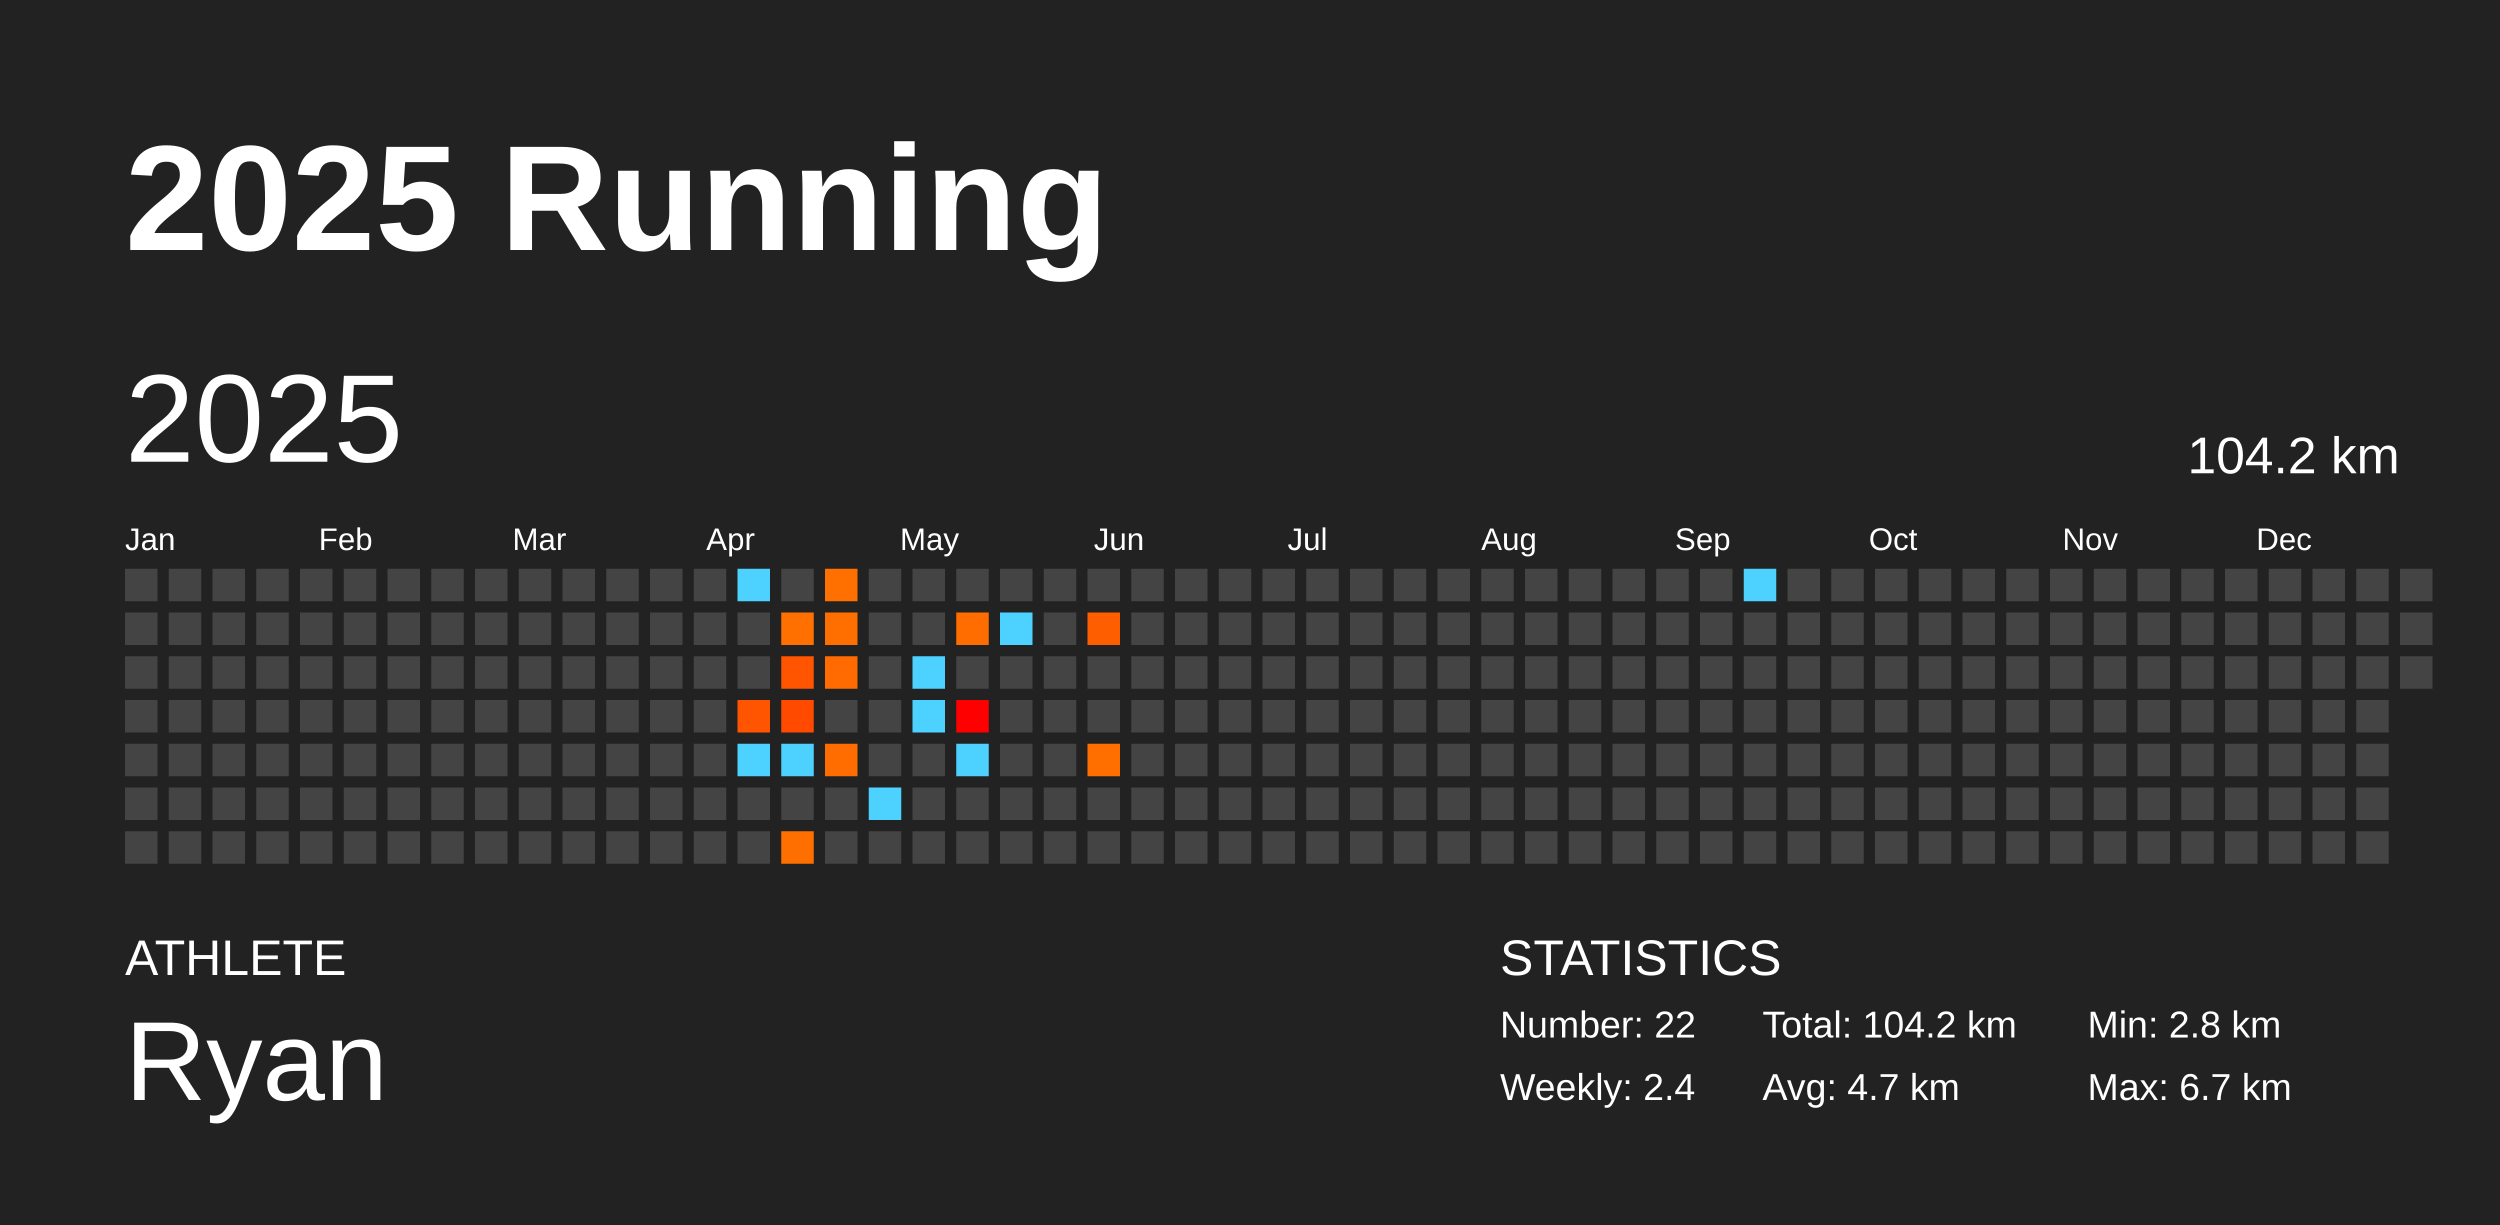
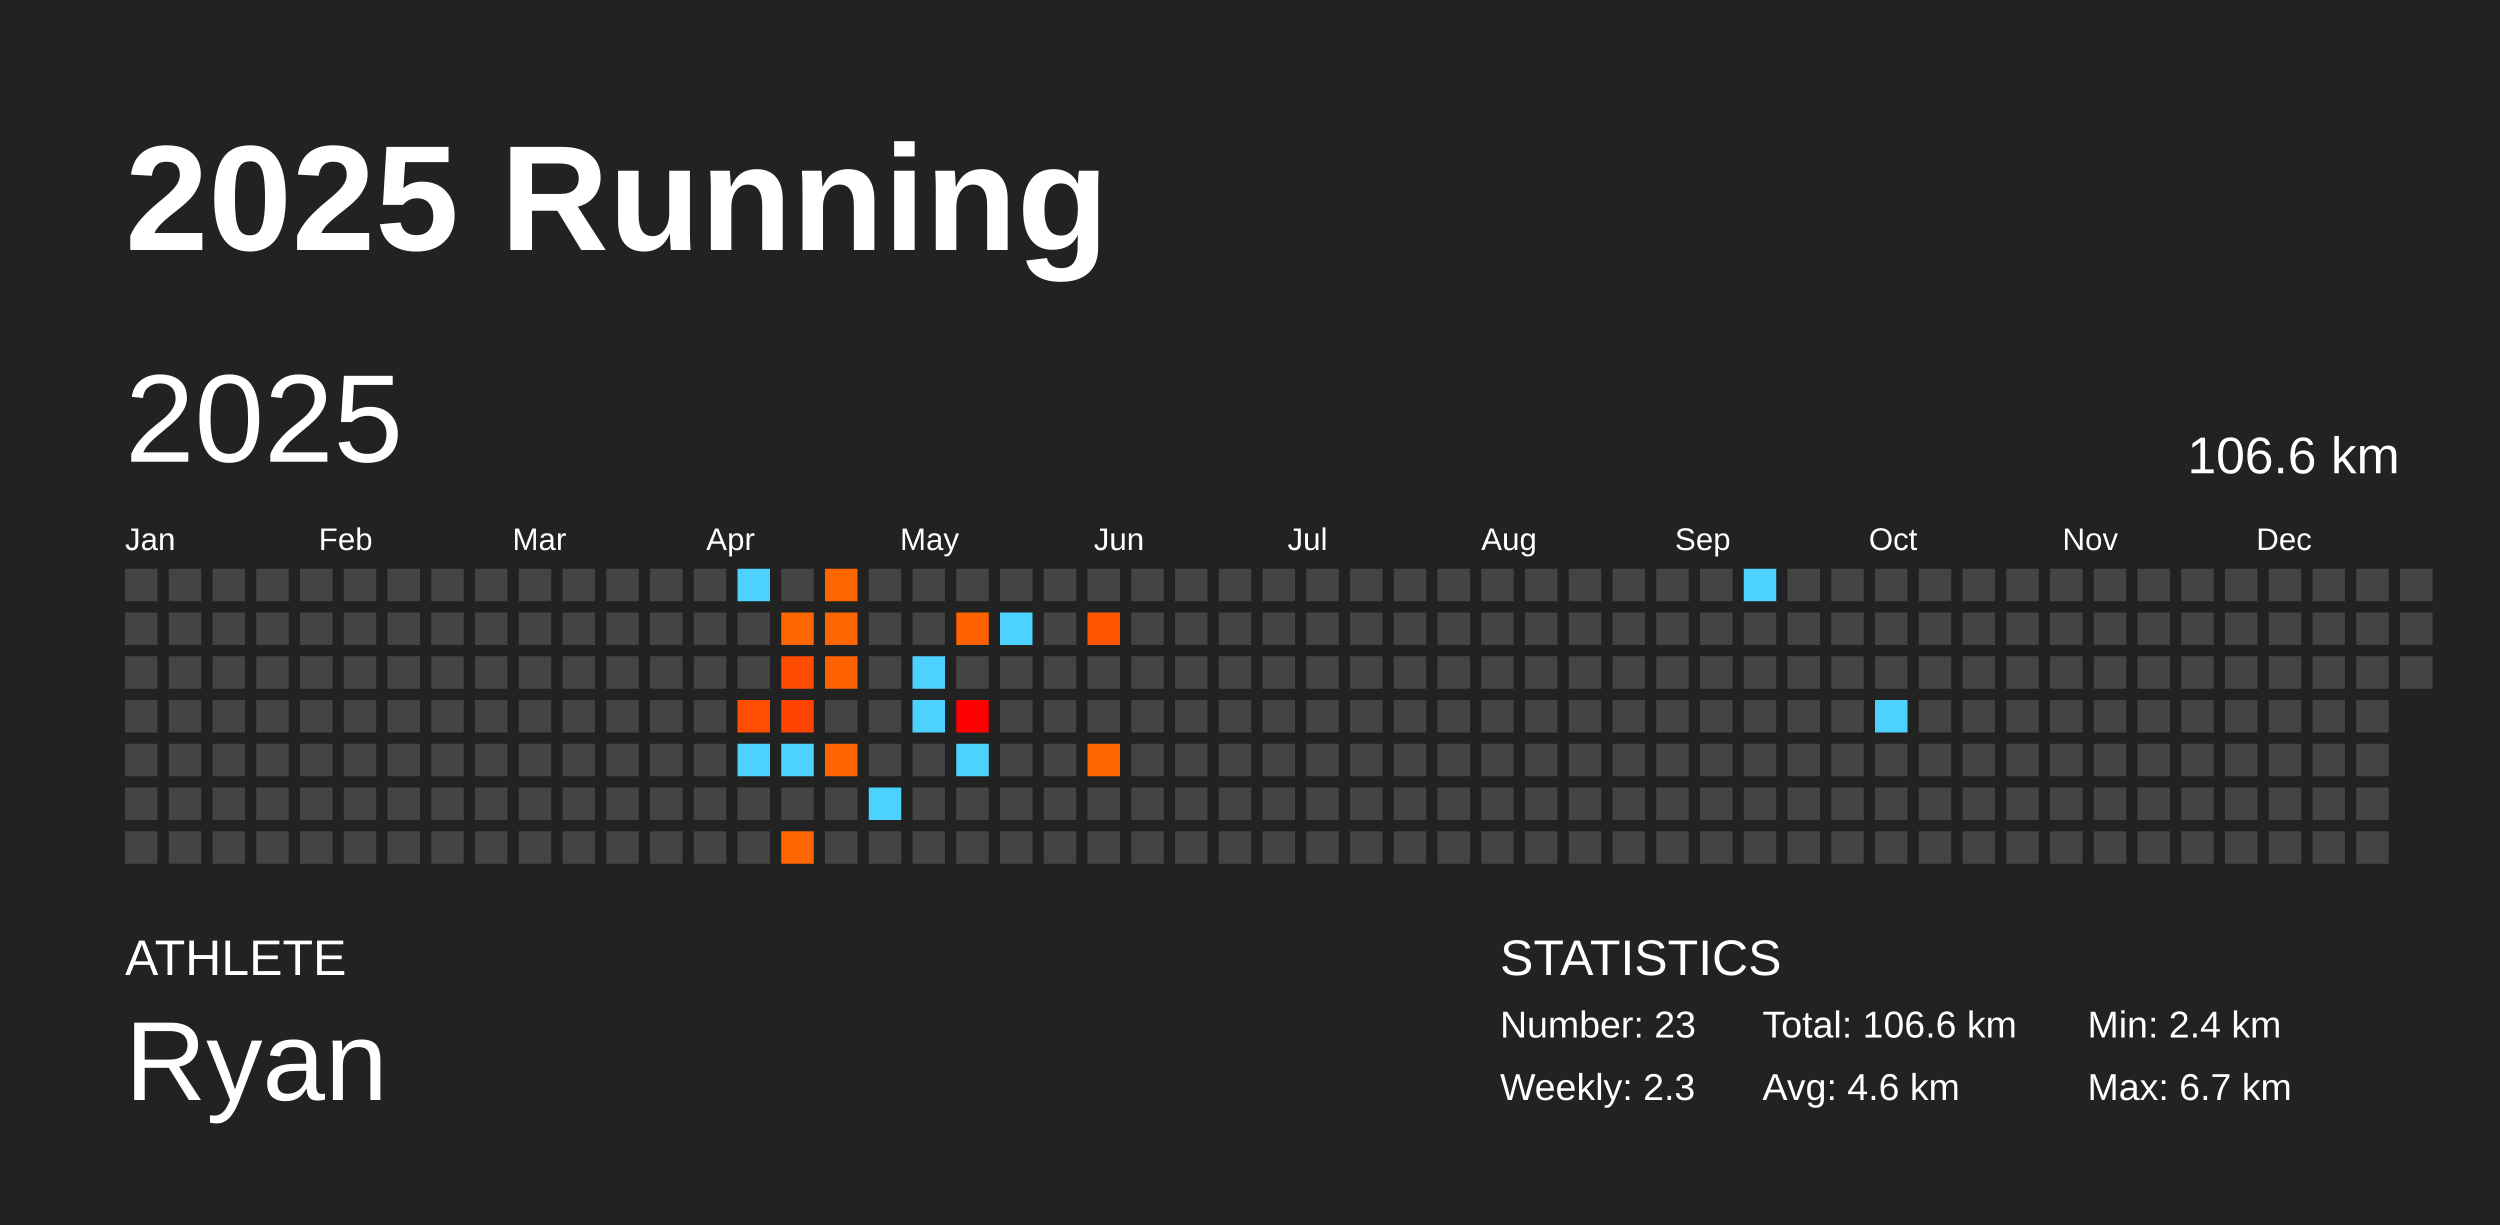
<svg xmlns="http://www.w3.org/2000/svg" baseProfile="full" height="98mm" version="1.1" viewBox="0,0,200,98" width="200mm">
  <defs />
  <rect fill="#222222" height="98" width="200" x="0" y="0" />
  <text fill="#FFFFFF" style="font-size:12px; font-family:Arial; font-weight:bold;" x="10" y="20">2025 Running</text>
  <text fill="#FFFFFF" style="font-size:4px; font-family:Arial" x="10" y="78">ATHLETE</text>
  <text fill="#FFFFFF" style="font-size:9px; font-family:Arial" x="10" y="88">Ryan</text>
  <text fill="#FFFFFF" style="font-size:4px; font-family:Arial" x="120" y="78">STATISTICS</text>
-   <text fill="#FFFFFF" style="font-size:3px; font-family:Arial" x="120" y="83">Number: 22</text>
-   <text fill="#FFFFFF" style="font-size:3px; font-family:Arial" x="120" y="88">Weekly: 2.4</text>
-   <text fill="#FFFFFF" style="font-size:3px; font-family:Arial" x="141" y="83">Total: 104.2 km</text>
-   <text fill="#FFFFFF" style="font-size:3px; font-family:Arial" x="141" y="88">Avg: 4.7 km</text>
-   <text fill="#FFFFFF" style="font-size:3px; font-family:Arial" x="167" y="83">Min: 2.8 km</text>
+   <text fill="#FFFFFF" style="font-size:3px; font-family:Arial" x="120" y="83">Number: 23</text>
+   <text fill="#FFFFFF" style="font-size:3px; font-family:Arial" x="120" y="88">Weekly: 2.3</text>
+   <text fill="#FFFFFF" style="font-size:3px; font-family:Arial" x="141" y="83">Total: 106.6 km</text>
+   <text fill="#FFFFFF" style="font-size:3px; font-family:Arial" x="141" y="88">Avg: 4.6 km</text>
+   <text fill="#FFFFFF" style="font-size:3px; font-family:Arial" x="167" y="83">Min: 2.4 km</text>
  <text fill="#FFFFFF" style="font-size:3px; font-family:Arial" x="167" y="88">Max: 6.7 km</text>
  <text dominant-baseline="hanging" fill="#FFFFFF" style="font-size:10.0px; font-family:Arial;" x="10" y="30">2025</text>
-   <text dominant-baseline="hanging" fill="#FFFFFF" style="font-size:4.125px; font-family:Arial;" x="175" y="35">104.2 km</text>
+   <text dominant-baseline="hanging" fill="#FFFFFF" style="font-size:4.125px; font-family:Arial;" x="175" y="35">106.6 km</text>
  <text fill="#FFFFFF" style="font-size:2.5px; font-family:Arial" x="10.0" y="44">Jan</text>
  <text fill="#FFFFFF" style="font-size:2.5px; font-family:Arial" x="25.5" y="44">Feb</text>
  <text fill="#FFFFFF" style="font-size:2.5px; font-family:Arial" x="41.0" y="44">Mar</text>
  <text fill="#FFFFFF" style="font-size:2.5px; font-family:Arial" x="56.5" y="44">Apr</text>
  <text fill="#FFFFFF" style="font-size:2.5px; font-family:Arial" x="72.0" y="44">May</text>
  <text fill="#FFFFFF" style="font-size:2.5px; font-family:Arial" x="87.5" y="44">Jun</text>
  <text fill="#FFFFFF" style="font-size:2.5px; font-family:Arial" x="103.0" y="44">Jul</text>
  <text fill="#FFFFFF" style="font-size:2.5px; font-family:Arial" x="118.5" y="44">Aug</text>
  <text fill="#FFFFFF" style="font-size:2.5px; font-family:Arial" x="134.0" y="44">Sep</text>
  <text fill="#FFFFFF" style="font-size:2.5px; font-family:Arial" x="149.5" y="44">Oct</text>
  <text fill="#FFFFFF" style="font-size:2.5px; font-family:Arial" x="165.0" y="44">Nov</text>
  <text fill="#FFFFFF" style="font-size:2.5px; font-family:Arial" x="180.5" y="44">Dec</text>
  <rect fill="#444444" height="2.6" width="2.6" x="10.0" y="45.5" />
  <rect fill="#444444" height="2.6" width="2.6" x="10.0" y="49.0" />
  <rect fill="#444444" height="2.6" width="2.6" x="10.0" y="52.5" />
  <rect fill="#444444" height="2.6" width="2.6" x="10.0" y="56.0" />
  <rect fill="#444444" height="2.6" width="2.6" x="10.0" y="59.5" />
  <rect fill="#444444" height="2.6" width="2.6" x="10.0" y="63.0" />
  <rect fill="#444444" height="2.6" width="2.6" x="10.0" y="66.5" />
  <rect fill="#444444" height="2.6" width="2.6" x="13.5" y="45.5" />
  <rect fill="#444444" height="2.6" width="2.6" x="13.5" y="49.0" />
  <rect fill="#444444" height="2.6" width="2.6" x="13.5" y="52.5" />
  <rect fill="#444444" height="2.6" width="2.6" x="13.5" y="56.0" />
  <rect fill="#444444" height="2.6" width="2.6" x="13.5" y="59.5" />
  <rect fill="#444444" height="2.6" width="2.6" x="13.5" y="63.0" />
  <rect fill="#444444" height="2.6" width="2.6" x="13.5" y="66.5" />
  <rect fill="#444444" height="2.6" width="2.6" x="17.0" y="45.5" />
  <rect fill="#444444" height="2.6" width="2.6" x="17.0" y="49.0" />
  <rect fill="#444444" height="2.6" width="2.6" x="17.0" y="52.5" />
  <rect fill="#444444" height="2.6" width="2.6" x="17.0" y="56.0" />
  <rect fill="#444444" height="2.6" width="2.6" x="17.0" y="59.5" />
  <rect fill="#444444" height="2.6" width="2.6" x="17.0" y="63.0" />
  <rect fill="#444444" height="2.6" width="2.6" x="17.0" y="66.5" />
  <rect fill="#444444" height="2.6" width="2.6" x="20.5" y="45.5" />
  <rect fill="#444444" height="2.6" width="2.6" x="20.5" y="49.0" />
  <rect fill="#444444" height="2.6" width="2.6" x="20.5" y="52.5" />
  <rect fill="#444444" height="2.6" width="2.6" x="20.5" y="56.0" />
  <rect fill="#444444" height="2.6" width="2.6" x="20.5" y="59.5" />
  <rect fill="#444444" height="2.6" width="2.6" x="20.5" y="63.0" />
  <rect fill="#444444" height="2.6" width="2.6" x="20.5" y="66.5" />
  <rect fill="#444444" height="2.6" width="2.6" x="24.0" y="45.5" />
  <rect fill="#444444" height="2.6" width="2.6" x="24.0" y="49.0" />
  <rect fill="#444444" height="2.6" width="2.6" x="24.0" y="52.5" />
  <rect fill="#444444" height="2.6" width="2.6" x="24.0" y="56.0" />
  <rect fill="#444444" height="2.6" width="2.6" x="24.0" y="59.5" />
  <rect fill="#444444" height="2.6" width="2.6" x="24.0" y="63.0" />
  <rect fill="#444444" height="2.6" width="2.6" x="24.0" y="66.5" />
  <rect fill="#444444" height="2.6" width="2.6" x="27.5" y="45.5" />
  <rect fill="#444444" height="2.6" width="2.6" x="27.5" y="49.0" />
  <rect fill="#444444" height="2.6" width="2.6" x="27.5" y="52.5" />
  <rect fill="#444444" height="2.6" width="2.6" x="27.5" y="56.0" />
  <rect fill="#444444" height="2.6" width="2.6" x="27.5" y="59.5" />
  <rect fill="#444444" height="2.6" width="2.6" x="27.5" y="63.0" />
  <rect fill="#444444" height="2.6" width="2.6" x="27.5" y="66.5" />
  <rect fill="#444444" height="2.6" width="2.6" x="31.0" y="45.5" />
  <rect fill="#444444" height="2.6" width="2.6" x="31.0" y="49.0" />
  <rect fill="#444444" height="2.6" width="2.6" x="31.0" y="52.5" />
  <rect fill="#444444" height="2.6" width="2.6" x="31.0" y="56.0" />
  <rect fill="#444444" height="2.6" width="2.6" x="31.0" y="59.5" />
  <rect fill="#444444" height="2.6" width="2.6" x="31.0" y="63.0" />
  <rect fill="#444444" height="2.6" width="2.6" x="31.0" y="66.5" />
  <rect fill="#444444" height="2.6" width="2.6" x="34.5" y="45.5" />
  <rect fill="#444444" height="2.6" width="2.6" x="34.5" y="49.0" />
  <rect fill="#444444" height="2.6" width="2.6" x="34.5" y="52.5" />
  <rect fill="#444444" height="2.6" width="2.6" x="34.5" y="56.0" />
  <rect fill="#444444" height="2.6" width="2.6" x="34.5" y="59.5" />
  <rect fill="#444444" height="2.6" width="2.6" x="34.5" y="63.0" />
  <rect fill="#444444" height="2.6" width="2.6" x="34.5" y="66.5" />
  <rect fill="#444444" height="2.6" width="2.6" x="38.0" y="45.5" />
  <rect fill="#444444" height="2.6" width="2.6" x="38.0" y="49.0" />
  <rect fill="#444444" height="2.6" width="2.6" x="38.0" y="52.5" />
  <rect fill="#444444" height="2.6" width="2.6" x="38.0" y="56.0" />
  <rect fill="#444444" height="2.6" width="2.6" x="38.0" y="59.5" />
  <rect fill="#444444" height="2.6" width="2.6" x="38.0" y="63.0" />
  <rect fill="#444444" height="2.6" width="2.6" x="38.0" y="66.5" />
  <rect fill="#444444" height="2.6" width="2.6" x="41.5" y="45.5" />
  <rect fill="#444444" height="2.6" width="2.6" x="41.5" y="49.0" />
  <rect fill="#444444" height="2.6" width="2.6" x="41.5" y="52.5" />
  <rect fill="#444444" height="2.6" width="2.6" x="41.5" y="56.0" />
  <rect fill="#444444" height="2.6" width="2.6" x="41.5" y="59.5" />
  <rect fill="#444444" height="2.6" width="2.6" x="41.5" y="63.0" />
  <rect fill="#444444" height="2.6" width="2.6" x="41.5" y="66.5" />
  <rect fill="#444444" height="2.6" width="2.6" x="45.0" y="45.5" />
  <rect fill="#444444" height="2.6" width="2.6" x="45.0" y="49.0" />
  <rect fill="#444444" height="2.6" width="2.6" x="45.0" y="52.5" />
  <rect fill="#444444" height="2.6" width="2.6" x="45.0" y="56.0" />
  <rect fill="#444444" height="2.6" width="2.6" x="45.0" y="59.5" />
  <rect fill="#444444" height="2.6" width="2.6" x="45.0" y="63.0" />
  <rect fill="#444444" height="2.6" width="2.6" x="45.0" y="66.5" />
  <rect fill="#444444" height="2.6" width="2.6" x="48.5" y="45.5" />
  <rect fill="#444444" height="2.6" width="2.6" x="48.5" y="49.0" />
  <rect fill="#444444" height="2.6" width="2.6" x="48.5" y="52.5" />
  <rect fill="#444444" height="2.6" width="2.6" x="48.5" y="56.0" />
  <rect fill="#444444" height="2.6" width="2.6" x="48.5" y="59.5" />
  <rect fill="#444444" height="2.6" width="2.6" x="48.5" y="63.0" />
  <rect fill="#444444" height="2.6" width="2.6" x="48.5" y="66.5" />
  <rect fill="#444444" height="2.6" width="2.6" x="52.0" y="45.5" />
  <rect fill="#444444" height="2.6" width="2.6" x="52.0" y="49.0" />
  <rect fill="#444444" height="2.6" width="2.6" x="52.0" y="52.5" />
  <rect fill="#444444" height="2.6" width="2.6" x="52.0" y="56.0" />
  <rect fill="#444444" height="2.6" width="2.6" x="52.0" y="59.5" />
  <rect fill="#444444" height="2.6" width="2.6" x="52.0" y="63.0" />
  <rect fill="#444444" height="2.6" width="2.6" x="52.0" y="66.5" />
  <rect fill="#444444" height="2.6" width="2.6" x="55.5" y="45.5" />
  <rect fill="#444444" height="2.6" width="2.6" x="55.5" y="49.0" />
  <rect fill="#444444" height="2.6" width="2.6" x="55.5" y="52.5" />
  <rect fill="#444444" height="2.6" width="2.6" x="55.5" y="56.0" />
  <rect fill="#444444" height="2.6" width="2.6" x="55.5" y="59.5" />
  <rect fill="#444444" height="2.6" width="2.6" x="55.5" y="63.0" />
  <rect fill="#444444" height="2.6" width="2.6" x="55.5" y="66.5" />
  <rect fill="#4dd2ff" height="2.6" width="2.6" x="59.0" y="45.5" />
  <rect fill="#444444" height="2.6" width="2.6" x="59.0" y="49.0" />
  <rect fill="#444444" height="2.6" width="2.6" x="59.0" y="52.5" />
-   <rect fill="#ff5500" height="2.6" width="2.6" x="59.0" y="56.0" />
+   <rect fill="#ff4e00" height="2.6" width="2.6" x="59.0" y="56.0" />
  <rect fill="#4dd2ff" height="2.6" width="2.6" x="59.0" y="59.5" />
  <rect fill="#444444" height="2.6" width="2.6" x="59.0" y="63.0" />
  <rect fill="#444444" height="2.6" width="2.6" x="59.0" y="66.5" />
  <rect fill="#444444" height="2.6" width="2.6" x="62.5" y="45.5" />
-   <rect fill="#ff7000" height="2.6" width="2.6" x="62.5" y="49.0" />
-   <rect fill="#ff5400" height="2.6" width="2.6" x="62.5" y="52.5" />
-   <rect fill="#ff4a00" height="2.6" width="2.6" x="62.5" y="56.0" />
+   <rect fill="#ff6600" height="2.6" width="2.6" x="62.5" y="49.0" />
+   <rect fill="#ff4c00" height="2.6" width="2.6" x="62.5" y="52.5" />
+   <rect fill="#ff4300" height="2.6" width="2.6" x="62.5" y="56.0" />
  <rect fill="#4dd2ff" height="2.6" width="2.6" x="62.5" y="59.5" />
  <rect fill="#444444" height="2.6" width="2.6" x="62.5" y="63.0" />
-   <rect fill="#ff6f00" height="2.6" width="2.6" x="62.5" y="66.5" />
-   <rect fill="#ff7000" height="2.6" width="2.6" x="66.0" y="45.5" />
-   <rect fill="#ff6f00" height="2.6" width="2.6" x="66.0" y="49.0" />
-   <rect fill="#ff6b00" height="2.6" width="2.6" x="66.0" y="52.5" />
+   <rect fill="#ff6500" height="2.6" width="2.6" x="62.5" y="66.5" />
+   <rect fill="#ff6600" height="2.6" width="2.6" x="66.0" y="45.5" />
+   <rect fill="#ff6500" height="2.6" width="2.6" x="66.0" y="49.0" />
+   <rect fill="#ff6200" height="2.6" width="2.6" x="66.0" y="52.5" />
  <rect fill="#444444" height="2.6" width="2.6" x="66.0" y="56.0" />
-   <rect fill="#ff6d00" height="2.6" width="2.6" x="66.0" y="59.5" />
+   <rect fill="#ff6400" height="2.6" width="2.6" x="66.0" y="59.5" />
  <rect fill="#444444" height="2.6" width="2.6" x="66.0" y="63.0" />
  <rect fill="#444444" height="2.6" width="2.6" x="66.0" y="66.5" />
  <rect fill="#444444" height="2.6" width="2.6" x="69.5" y="45.5" />
  <rect fill="#444444" height="2.6" width="2.6" x="69.5" y="49.0" />
  <rect fill="#444444" height="2.6" width="2.6" x="69.5" y="52.5" />
  <rect fill="#444444" height="2.6" width="2.6" x="69.5" y="56.0" />
  <rect fill="#444444" height="2.6" width="2.6" x="69.5" y="59.5" />
  <rect fill="#4dd2ff" height="2.6" width="2.6" x="69.5" y="63.0" />
  <rect fill="#444444" height="2.6" width="2.6" x="69.5" y="66.5" />
  <rect fill="#444444" height="2.6" width="2.6" x="73.0" y="45.5" />
  <rect fill="#444444" height="2.6" width="2.6" x="73.0" y="49.0" />
  <rect fill="#4dd2ff" height="2.6" width="2.6" x="73.0" y="52.5" />
  <rect fill="#4dd2ff" height="2.6" width="2.6" x="73.0" y="56.0" />
  <rect fill="#444444" height="2.6" width="2.6" x="73.0" y="59.5" />
  <rect fill="#444444" height="2.6" width="2.6" x="73.0" y="63.0" />
  <rect fill="#444444" height="2.6" width="2.6" x="73.0" y="66.5" />
  <rect fill="#444444" height="2.6" width="2.6" x="76.5" y="45.5" />
-   <rect fill="#ff6c00" height="2.6" width="2.6" x="76.5" y="49.0" />
+   <rect fill="#ff6200" height="2.6" width="2.6" x="76.5" y="49.0" />
  <rect fill="#444444" height="2.6" width="2.6" x="76.5" y="52.5" />
  <rect fill="#ff0000" height="2.6" width="2.6" x="76.5" y="56.0" />
  <rect fill="#4dd2ff" height="2.6" width="2.6" x="76.5" y="59.5" />
  <rect fill="#444444" height="2.6" width="2.6" x="76.5" y="63.0" />
  <rect fill="#444444" height="2.6" width="2.6" x="76.5" y="66.5" />
  <rect fill="#444444" height="2.6" width="2.6" x="80.0" y="45.5" />
  <rect fill="#4dd2ff" height="2.6" width="2.6" x="80.0" y="49.0" />
  <rect fill="#444444" height="2.6" width="2.6" x="80.0" y="52.5" />
  <rect fill="#444444" height="2.6" width="2.6" x="80.0" y="56.0" />
  <rect fill="#444444" height="2.6" width="2.6" x="80.0" y="59.5" />
  <rect fill="#444444" height="2.6" width="2.6" x="80.0" y="63.0" />
  <rect fill="#444444" height="2.6" width="2.6" x="80.0" y="66.5" />
  <rect fill="#444444" height="2.6" width="2.6" x="83.5" y="45.5" />
  <rect fill="#444444" height="2.6" width="2.6" x="83.5" y="49.0" />
  <rect fill="#444444" height="2.6" width="2.6" x="83.5" y="52.5" />
  <rect fill="#444444" height="2.6" width="2.6" x="83.5" y="56.0" />
  <rect fill="#444444" height="2.6" width="2.6" x="83.5" y="59.5" />
  <rect fill="#444444" height="2.6" width="2.6" x="83.5" y="63.0" />
  <rect fill="#444444" height="2.6" width="2.6" x="83.5" y="66.5" />
  <rect fill="#444444" height="2.6" width="2.6" x="87.0" y="45.5" />
-   <rect fill="#ff5e00" height="2.6" width="2.6" x="87.0" y="49.0" />
+   <rect fill="#ff5500" height="2.6" width="2.6" x="87.0" y="49.0" />
  <rect fill="#444444" height="2.6" width="2.6" x="87.0" y="52.5" />
  <rect fill="#444444" height="2.6" width="2.6" x="87.0" y="56.0" />
-   <rect fill="#ff6f00" height="2.6" width="2.6" x="87.0" y="59.5" />
+   <rect fill="#ff6500" height="2.6" width="2.6" x="87.0" y="59.5" />
  <rect fill="#444444" height="2.6" width="2.6" x="87.0" y="63.0" />
  <rect fill="#444444" height="2.6" width="2.6" x="87.0" y="66.5" />
  <rect fill="#444444" height="2.6" width="2.6" x="90.5" y="45.5" />
  <rect fill="#444444" height="2.6" width="2.6" x="90.5" y="49.0" />
  <rect fill="#444444" height="2.6" width="2.6" x="90.5" y="52.5" />
  <rect fill="#444444" height="2.6" width="2.6" x="90.5" y="56.0" />
  <rect fill="#444444" height="2.6" width="2.6" x="90.5" y="59.5" />
  <rect fill="#444444" height="2.6" width="2.6" x="90.5" y="63.0" />
  <rect fill="#444444" height="2.6" width="2.6" x="90.5" y="66.5" />
  <rect fill="#444444" height="2.6" width="2.6" x="94.0" y="45.5" />
  <rect fill="#444444" height="2.6" width="2.6" x="94.0" y="49.0" />
  <rect fill="#444444" height="2.6" width="2.6" x="94.0" y="52.5" />
  <rect fill="#444444" height="2.6" width="2.6" x="94.0" y="56.0" />
  <rect fill="#444444" height="2.6" width="2.6" x="94.0" y="59.5" />
  <rect fill="#444444" height="2.6" width="2.6" x="94.0" y="63.0" />
  <rect fill="#444444" height="2.6" width="2.6" x="94.0" y="66.5" />
  <rect fill="#444444" height="2.6" width="2.6" x="97.5" y="45.5" />
  <rect fill="#444444" height="2.6" width="2.6" x="97.5" y="49.0" />
  <rect fill="#444444" height="2.6" width="2.6" x="97.5" y="52.5" />
  <rect fill="#444444" height="2.6" width="2.6" x="97.5" y="56.0" />
  <rect fill="#444444" height="2.6" width="2.6" x="97.5" y="59.5" />
  <rect fill="#444444" height="2.6" width="2.6" x="97.5" y="63.0" />
  <rect fill="#444444" height="2.6" width="2.6" x="97.5" y="66.5" />
  <rect fill="#444444" height="2.6" width="2.6" x="101.0" y="45.5" />
  <rect fill="#444444" height="2.6" width="2.6" x="101.0" y="49.0" />
  <rect fill="#444444" height="2.6" width="2.6" x="101.0" y="52.5" />
  <rect fill="#444444" height="2.6" width="2.6" x="101.0" y="56.0" />
  <rect fill="#444444" height="2.6" width="2.6" x="101.0" y="59.5" />
  <rect fill="#444444" height="2.6" width="2.6" x="101.0" y="63.0" />
  <rect fill="#444444" height="2.6" width="2.6" x="101.0" y="66.5" />
  <rect fill="#444444" height="2.6" width="2.6" x="104.5" y="45.5" />
  <rect fill="#444444" height="2.6" width="2.6" x="104.5" y="49.0" />
  <rect fill="#444444" height="2.6" width="2.6" x="104.5" y="52.5" />
  <rect fill="#444444" height="2.6" width="2.6" x="104.5" y="56.0" />
  <rect fill="#444444" height="2.6" width="2.6" x="104.5" y="59.5" />
  <rect fill="#444444" height="2.6" width="2.6" x="104.5" y="63.0" />
  <rect fill="#444444" height="2.6" width="2.6" x="104.5" y="66.5" />
  <rect fill="#444444" height="2.6" width="2.6" x="108.0" y="45.5" />
  <rect fill="#444444" height="2.6" width="2.6" x="108.0" y="49.0" />
  <rect fill="#444444" height="2.6" width="2.6" x="108.0" y="52.5" />
  <rect fill="#444444" height="2.6" width="2.6" x="108.0" y="56.0" />
  <rect fill="#444444" height="2.6" width="2.6" x="108.0" y="59.5" />
  <rect fill="#444444" height="2.6" width="2.6" x="108.0" y="63.0" />
  <rect fill="#444444" height="2.6" width="2.6" x="108.0" y="66.5" />
  <rect fill="#444444" height="2.6" width="2.6" x="111.5" y="45.5" />
  <rect fill="#444444" height="2.6" width="2.6" x="111.5" y="49.0" />
  <rect fill="#444444" height="2.6" width="2.6" x="111.5" y="52.5" />
  <rect fill="#444444" height="2.6" width="2.6" x="111.5" y="56.0" />
  <rect fill="#444444" height="2.6" width="2.6" x="111.5" y="59.5" />
  <rect fill="#444444" height="2.6" width="2.6" x="111.5" y="63.0" />
  <rect fill="#444444" height="2.6" width="2.6" x="111.5" y="66.5" />
  <rect fill="#444444" height="2.6" width="2.6" x="115.0" y="45.5" />
  <rect fill="#444444" height="2.6" width="2.6" x="115.0" y="49.0" />
  <rect fill="#444444" height="2.6" width="2.6" x="115.0" y="52.5" />
  <rect fill="#444444" height="2.6" width="2.6" x="115.0" y="56.0" />
  <rect fill="#444444" height="2.6" width="2.6" x="115.0" y="59.5" />
  <rect fill="#444444" height="2.6" width="2.6" x="115.0" y="63.0" />
  <rect fill="#444444" height="2.6" width="2.6" x="115.0" y="66.5" />
  <rect fill="#444444" height="2.6" width="2.6" x="118.5" y="45.5" />
  <rect fill="#444444" height="2.6" width="2.6" x="118.5" y="49.0" />
  <rect fill="#444444" height="2.6" width="2.6" x="118.5" y="52.5" />
  <rect fill="#444444" height="2.6" width="2.6" x="118.5" y="56.0" />
  <rect fill="#444444" height="2.6" width="2.6" x="118.5" y="59.5" />
  <rect fill="#444444" height="2.6" width="2.6" x="118.5" y="63.0" />
  <rect fill="#444444" height="2.6" width="2.6" x="118.5" y="66.5" />
  <rect fill="#444444" height="2.6" width="2.6" x="122.0" y="45.5" />
  <rect fill="#444444" height="2.6" width="2.6" x="122.0" y="49.0" />
  <rect fill="#444444" height="2.6" width="2.6" x="122.0" y="52.5" />
  <rect fill="#444444" height="2.6" width="2.6" x="122.0" y="56.0" />
  <rect fill="#444444" height="2.6" width="2.6" x="122.0" y="59.5" />
  <rect fill="#444444" height="2.6" width="2.6" x="122.0" y="63.0" />
  <rect fill="#444444" height="2.6" width="2.6" x="122.0" y="66.5" />
  <rect fill="#444444" height="2.6" width="2.6" x="125.5" y="45.5" />
  <rect fill="#444444" height="2.6" width="2.6" x="125.5" y="49.0" />
  <rect fill="#444444" height="2.6" width="2.6" x="125.5" y="52.5" />
  <rect fill="#444444" height="2.6" width="2.6" x="125.5" y="56.0" />
  <rect fill="#444444" height="2.6" width="2.6" x="125.5" y="59.5" />
  <rect fill="#444444" height="2.6" width="2.6" x="125.5" y="63.0" />
  <rect fill="#444444" height="2.6" width="2.6" x="125.5" y="66.5" />
  <rect fill="#444444" height="2.6" width="2.6" x="129.0" y="45.5" />
  <rect fill="#444444" height="2.6" width="2.6" x="129.0" y="49.0" />
  <rect fill="#444444" height="2.6" width="2.6" x="129.0" y="52.5" />
  <rect fill="#444444" height="2.6" width="2.6" x="129.0" y="56.0" />
  <rect fill="#444444" height="2.6" width="2.6" x="129.0" y="59.5" />
  <rect fill="#444444" height="2.6" width="2.6" x="129.0" y="63.0" />
  <rect fill="#444444" height="2.6" width="2.6" x="129.0" y="66.5" />
  <rect fill="#444444" height="2.6" width="2.6" x="132.5" y="45.5" />
  <rect fill="#444444" height="2.6" width="2.6" x="132.5" y="49.0" />
  <rect fill="#444444" height="2.6" width="2.6" x="132.5" y="52.5" />
  <rect fill="#444444" height="2.6" width="2.6" x="132.5" y="56.0" />
  <rect fill="#444444" height="2.6" width="2.6" x="132.5" y="59.5" />
  <rect fill="#444444" height="2.6" width="2.6" x="132.5" y="63.0" />
  <rect fill="#444444" height="2.6" width="2.6" x="132.5" y="66.5" />
  <rect fill="#444444" height="2.6" width="2.6" x="136.0" y="45.5" />
  <rect fill="#444444" height="2.6" width="2.6" x="136.0" y="49.0" />
  <rect fill="#444444" height="2.6" width="2.6" x="136.0" y="52.5" />
  <rect fill="#444444" height="2.6" width="2.6" x="136.0" y="56.0" />
  <rect fill="#444444" height="2.6" width="2.6" x="136.0" y="59.5" />
  <rect fill="#444444" height="2.6" width="2.6" x="136.0" y="63.0" />
  <rect fill="#444444" height="2.6" width="2.6" x="136.0" y="66.5" />
  <rect fill="#4dd2ff" height="2.6" width="2.6" x="139.5" y="45.5" />
  <rect fill="#444444" height="2.6" width="2.6" x="139.5" y="49.0" />
  <rect fill="#444444" height="2.6" width="2.6" x="139.5" y="52.5" />
  <rect fill="#444444" height="2.6" width="2.6" x="139.5" y="56.0" />
  <rect fill="#444444" height="2.6" width="2.6" x="139.5" y="59.5" />
  <rect fill="#444444" height="2.6" width="2.6" x="139.5" y="63.0" />
  <rect fill="#444444" height="2.6" width="2.6" x="139.5" y="66.5" />
  <rect fill="#444444" height="2.6" width="2.6" x="143.0" y="45.5" />
  <rect fill="#444444" height="2.6" width="2.6" x="143.0" y="49.0" />
  <rect fill="#444444" height="2.6" width="2.6" x="143.0" y="52.5" />
  <rect fill="#444444" height="2.6" width="2.6" x="143.0" y="56.0" />
  <rect fill="#444444" height="2.6" width="2.6" x="143.0" y="59.5" />
  <rect fill="#444444" height="2.6" width="2.6" x="143.0" y="63.0" />
  <rect fill="#444444" height="2.6" width="2.6" x="143.0" y="66.5" />
  <rect fill="#444444" height="2.6" width="2.6" x="146.5" y="45.5" />
  <rect fill="#444444" height="2.6" width="2.6" x="146.5" y="49.0" />
  <rect fill="#444444" height="2.6" width="2.6" x="146.5" y="52.5" />
  <rect fill="#444444" height="2.6" width="2.6" x="146.5" y="56.0" />
  <rect fill="#444444" height="2.6" width="2.6" x="146.5" y="59.5" />
  <rect fill="#444444" height="2.6" width="2.6" x="146.5" y="63.0" />
  <rect fill="#444444" height="2.6" width="2.6" x="146.5" y="66.5" />
  <rect fill="#444444" height="2.6" width="2.6" x="150.0" y="45.5" />
  <rect fill="#444444" height="2.6" width="2.6" x="150.0" y="49.0" />
  <rect fill="#444444" height="2.6" width="2.6" x="150.0" y="52.5" />
-   <rect fill="#444444" height="2.6" width="2.6" x="150.0" y="56.0" />
+   <rect fill="#4dd2ff" height="2.6" width="2.6" x="150.0" y="56.0" />
  <rect fill="#444444" height="2.6" width="2.6" x="150.0" y="59.5" />
  <rect fill="#444444" height="2.6" width="2.6" x="150.0" y="63.0" />
  <rect fill="#444444" height="2.6" width="2.6" x="150.0" y="66.5" />
  <rect fill="#444444" height="2.6" width="2.6" x="153.5" y="45.5" />
  <rect fill="#444444" height="2.6" width="2.6" x="153.5" y="49.0" />
  <rect fill="#444444" height="2.6" width="2.6" x="153.5" y="52.5" />
  <rect fill="#444444" height="2.6" width="2.6" x="153.5" y="56.0" />
  <rect fill="#444444" height="2.6" width="2.6" x="153.5" y="59.5" />
  <rect fill="#444444" height="2.6" width="2.6" x="153.5" y="63.0" />
  <rect fill="#444444" height="2.6" width="2.6" x="153.5" y="66.5" />
  <rect fill="#444444" height="2.6" width="2.6" x="157.0" y="45.5" />
  <rect fill="#444444" height="2.6" width="2.6" x="157.0" y="49.0" />
  <rect fill="#444444" height="2.6" width="2.6" x="157.0" y="52.5" />
  <rect fill="#444444" height="2.6" width="2.6" x="157.0" y="56.0" />
  <rect fill="#444444" height="2.6" width="2.6" x="157.0" y="59.5" />
  <rect fill="#444444" height="2.6" width="2.6" x="157.0" y="63.0" />
  <rect fill="#444444" height="2.6" width="2.6" x="157.0" y="66.5" />
  <rect fill="#444444" height="2.6" width="2.6" x="160.5" y="45.5" />
  <rect fill="#444444" height="2.6" width="2.6" x="160.5" y="49.0" />
  <rect fill="#444444" height="2.6" width="2.6" x="160.5" y="52.5" />
  <rect fill="#444444" height="2.6" width="2.6" x="160.5" y="56.0" />
  <rect fill="#444444" height="2.6" width="2.6" x="160.5" y="59.5" />
  <rect fill="#444444" height="2.6" width="2.6" x="160.5" y="63.0" />
  <rect fill="#444444" height="2.6" width="2.6" x="160.5" y="66.5" />
  <rect fill="#444444" height="2.6" width="2.6" x="164.0" y="45.5" />
  <rect fill="#444444" height="2.6" width="2.6" x="164.0" y="49.0" />
  <rect fill="#444444" height="2.6" width="2.6" x="164.0" y="52.5" />
  <rect fill="#444444" height="2.6" width="2.6" x="164.0" y="56.0" />
  <rect fill="#444444" height="2.6" width="2.6" x="164.0" y="59.5" />
  <rect fill="#444444" height="2.6" width="2.6" x="164.0" y="63.0" />
  <rect fill="#444444" height="2.6" width="2.6" x="164.0" y="66.5" />
  <rect fill="#444444" height="2.6" width="2.6" x="167.5" y="45.5" />
  <rect fill="#444444" height="2.6" width="2.6" x="167.5" y="49.0" />
  <rect fill="#444444" height="2.6" width="2.6" x="167.5" y="52.5" />
  <rect fill="#444444" height="2.6" width="2.6" x="167.5" y="56.0" />
  <rect fill="#444444" height="2.6" width="2.6" x="167.5" y="59.5" />
  <rect fill="#444444" height="2.6" width="2.6" x="167.5" y="63.0" />
  <rect fill="#444444" height="2.6" width="2.6" x="167.5" y="66.5" />
  <rect fill="#444444" height="2.6" width="2.6" x="171.0" y="45.5" />
  <rect fill="#444444" height="2.6" width="2.6" x="171.0" y="49.0" />
  <rect fill="#444444" height="2.6" width="2.6" x="171.0" y="52.5" />
  <rect fill="#444444" height="2.6" width="2.6" x="171.0" y="56.0" />
  <rect fill="#444444" height="2.6" width="2.6" x="171.0" y="59.5" />
  <rect fill="#444444" height="2.6" width="2.6" x="171.0" y="63.0" />
  <rect fill="#444444" height="2.6" width="2.6" x="171.0" y="66.5" />
  <rect fill="#444444" height="2.6" width="2.6" x="174.5" y="45.5" />
  <rect fill="#444444" height="2.6" width="2.6" x="174.5" y="49.0" />
  <rect fill="#444444" height="2.6" width="2.6" x="174.5" y="52.5" />
  <rect fill="#444444" height="2.6" width="2.6" x="174.5" y="56.0" />
  <rect fill="#444444" height="2.6" width="2.6" x="174.5" y="59.5" />
  <rect fill="#444444" height="2.6" width="2.6" x="174.5" y="63.0" />
  <rect fill="#444444" height="2.6" width="2.6" x="174.5" y="66.5" />
  <rect fill="#444444" height="2.6" width="2.6" x="178.0" y="45.5" />
  <rect fill="#444444" height="2.6" width="2.6" x="178.0" y="49.0" />
  <rect fill="#444444" height="2.6" width="2.6" x="178.0" y="52.5" />
  <rect fill="#444444" height="2.6" width="2.6" x="178.0" y="56.0" />
  <rect fill="#444444" height="2.6" width="2.6" x="178.0" y="59.5" />
  <rect fill="#444444" height="2.6" width="2.6" x="178.0" y="63.0" />
  <rect fill="#444444" height="2.6" width="2.6" x="178.0" y="66.5" />
  <rect fill="#444444" height="2.6" width="2.6" x="181.5" y="45.5" />
  <rect fill="#444444" height="2.6" width="2.6" x="181.5" y="49.0" />
  <rect fill="#444444" height="2.6" width="2.6" x="181.5" y="52.5" />
  <rect fill="#444444" height="2.6" width="2.6" x="181.5" y="56.0" />
  <rect fill="#444444" height="2.6" width="2.6" x="181.5" y="59.5" />
  <rect fill="#444444" height="2.6" width="2.6" x="181.5" y="63.0" />
  <rect fill="#444444" height="2.6" width="2.6" x="181.5" y="66.5" />
  <rect fill="#444444" height="2.6" width="2.6" x="185.0" y="45.5" />
  <rect fill="#444444" height="2.6" width="2.6" x="185.0" y="49.0" />
  <rect fill="#444444" height="2.6" width="2.6" x="185.0" y="52.5" />
  <rect fill="#444444" height="2.6" width="2.6" x="185.0" y="56.0" />
  <rect fill="#444444" height="2.6" width="2.6" x="185.0" y="59.5" />
  <rect fill="#444444" height="2.6" width="2.6" x="185.0" y="63.0" />
  <rect fill="#444444" height="2.6" width="2.6" x="185.0" y="66.5" />
  <rect fill="#444444" height="2.6" width="2.6" x="188.5" y="45.5" />
  <rect fill="#444444" height="2.6" width="2.6" x="188.5" y="49.0" />
  <rect fill="#444444" height="2.6" width="2.6" x="188.5" y="52.5" />
  <rect fill="#444444" height="2.6" width="2.6" x="188.5" y="56.0" />
  <rect fill="#444444" height="2.6" width="2.6" x="188.5" y="59.5" />
  <rect fill="#444444" height="2.6" width="2.6" x="188.5" y="63.0" />
  <rect fill="#444444" height="2.6" width="2.6" x="188.5" y="66.5" />
  <rect fill="#444444" height="2.6" width="2.6" x="192.0" y="45.5" />
  <rect fill="#444444" height="2.6" width="2.6" x="192.0" y="49.0" />
  <rect fill="#444444" height="2.6" width="2.6" x="192.0" y="52.5" />
</svg>
